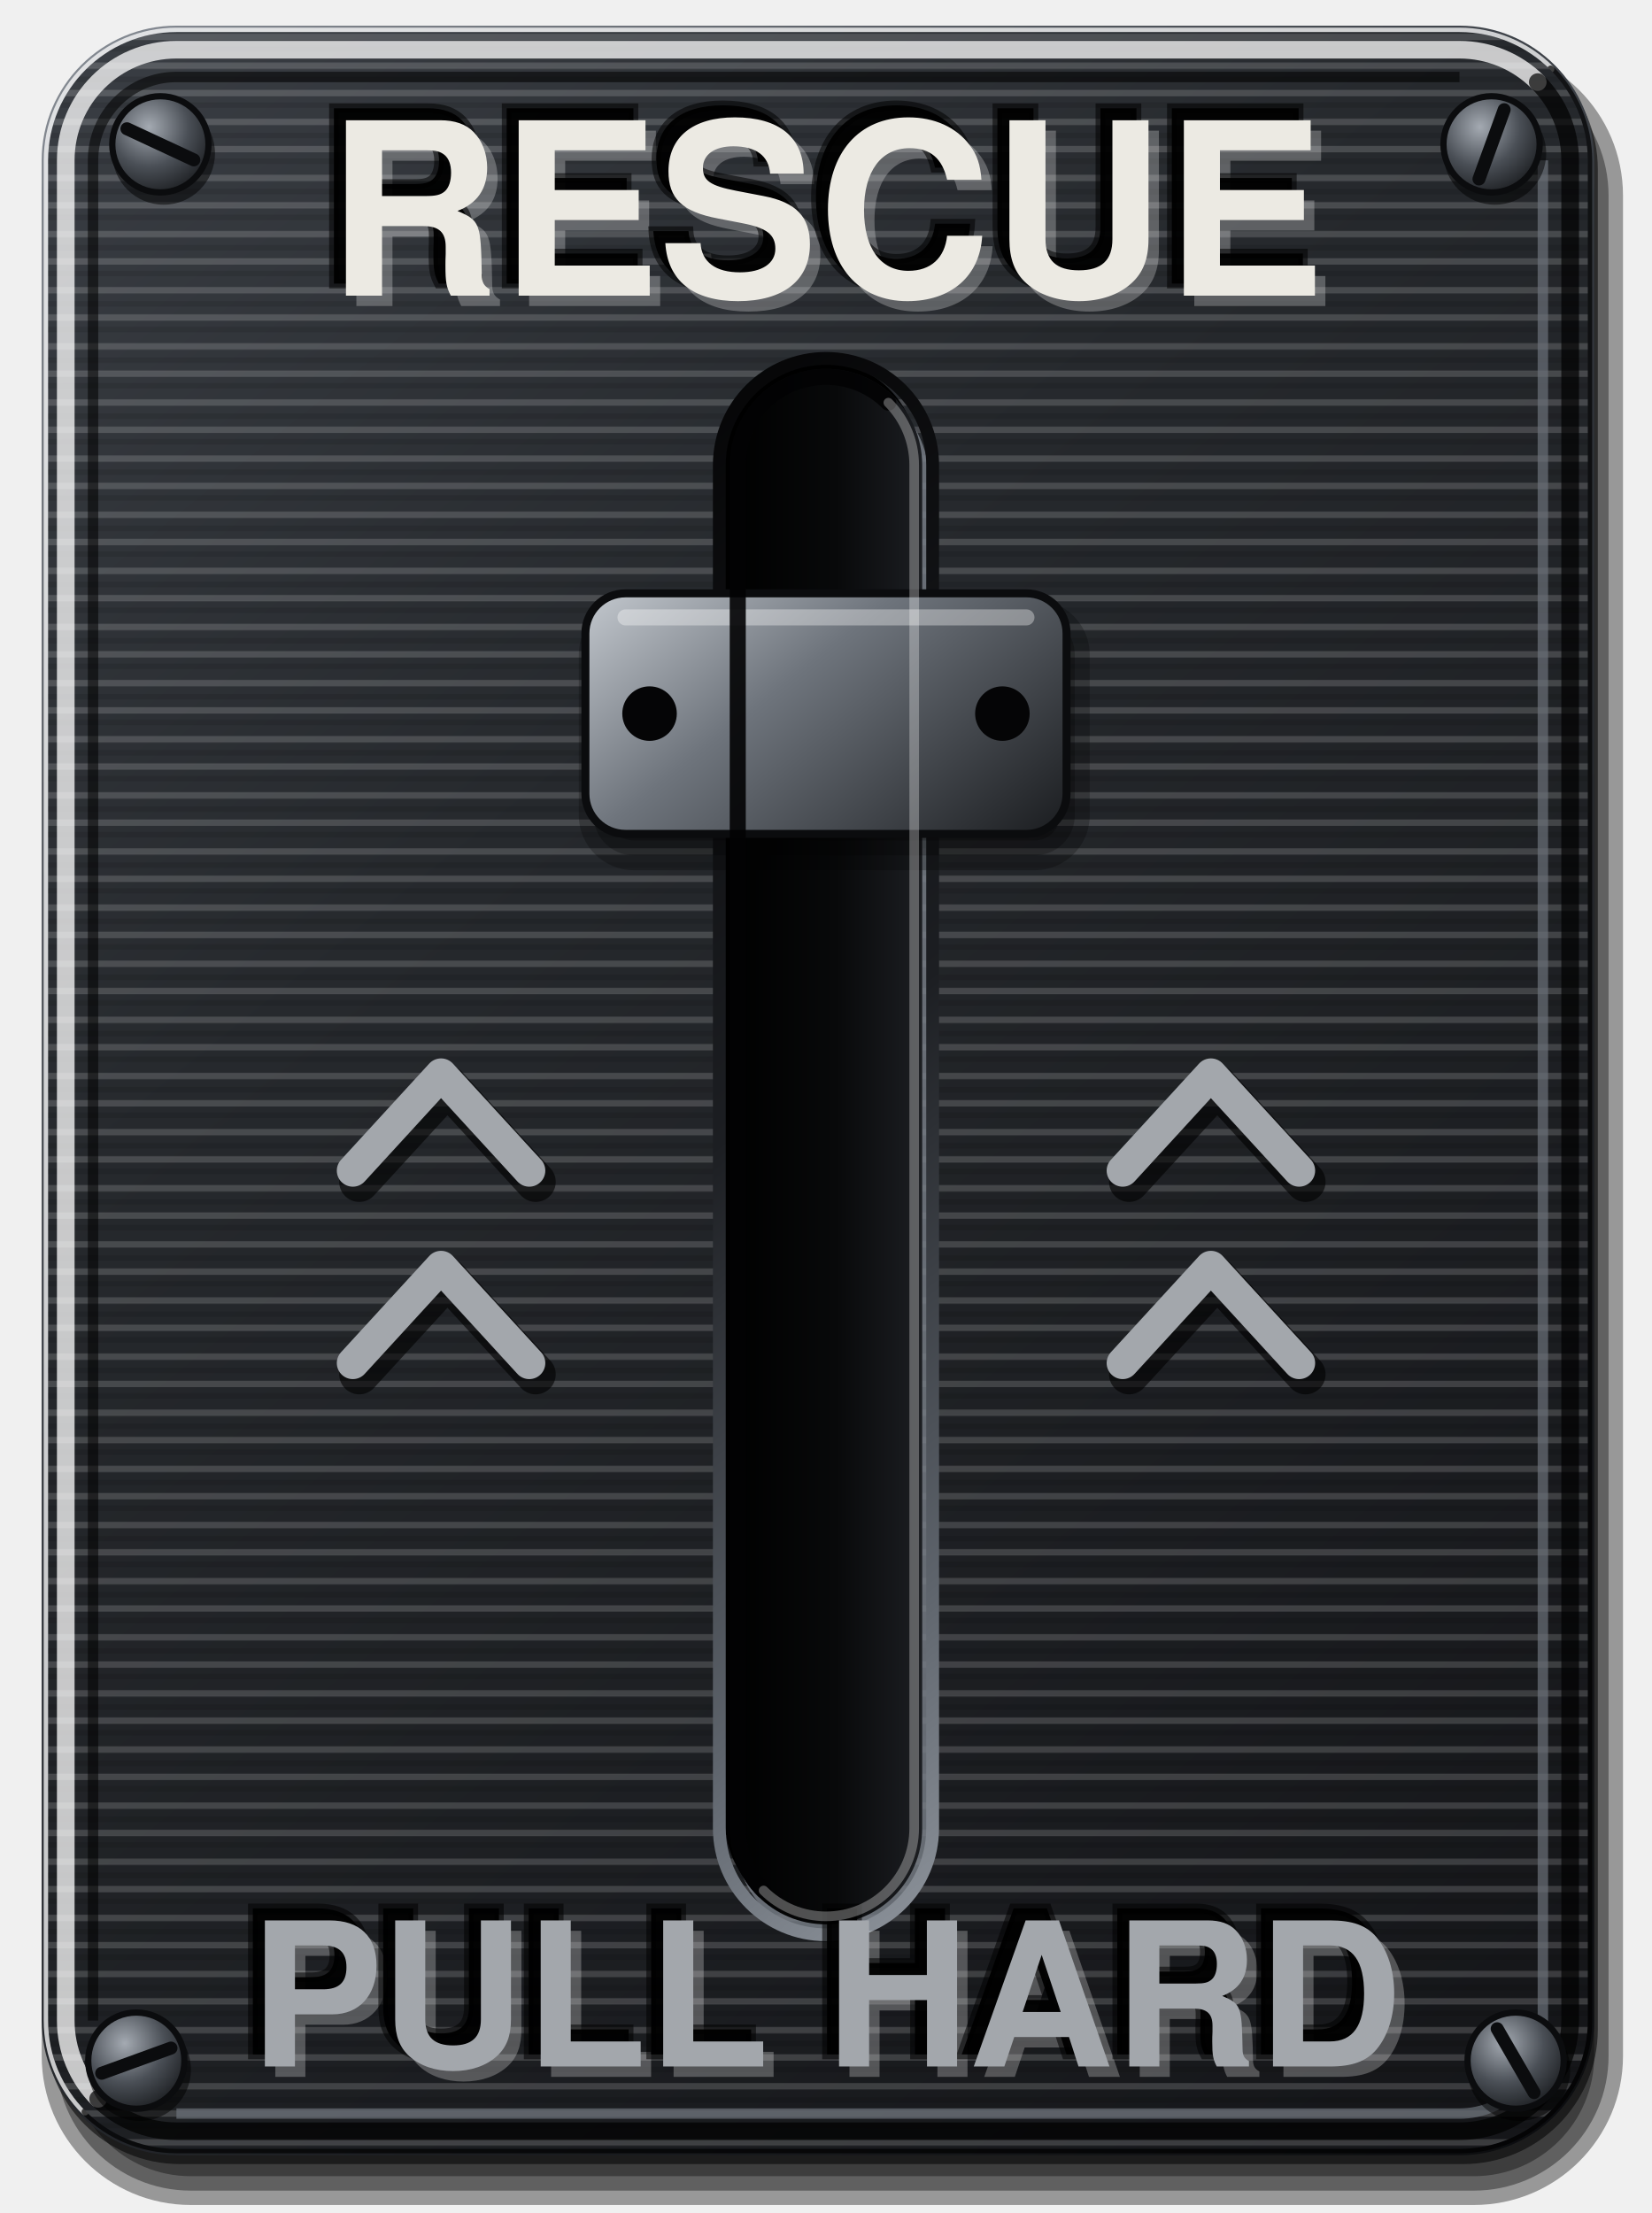
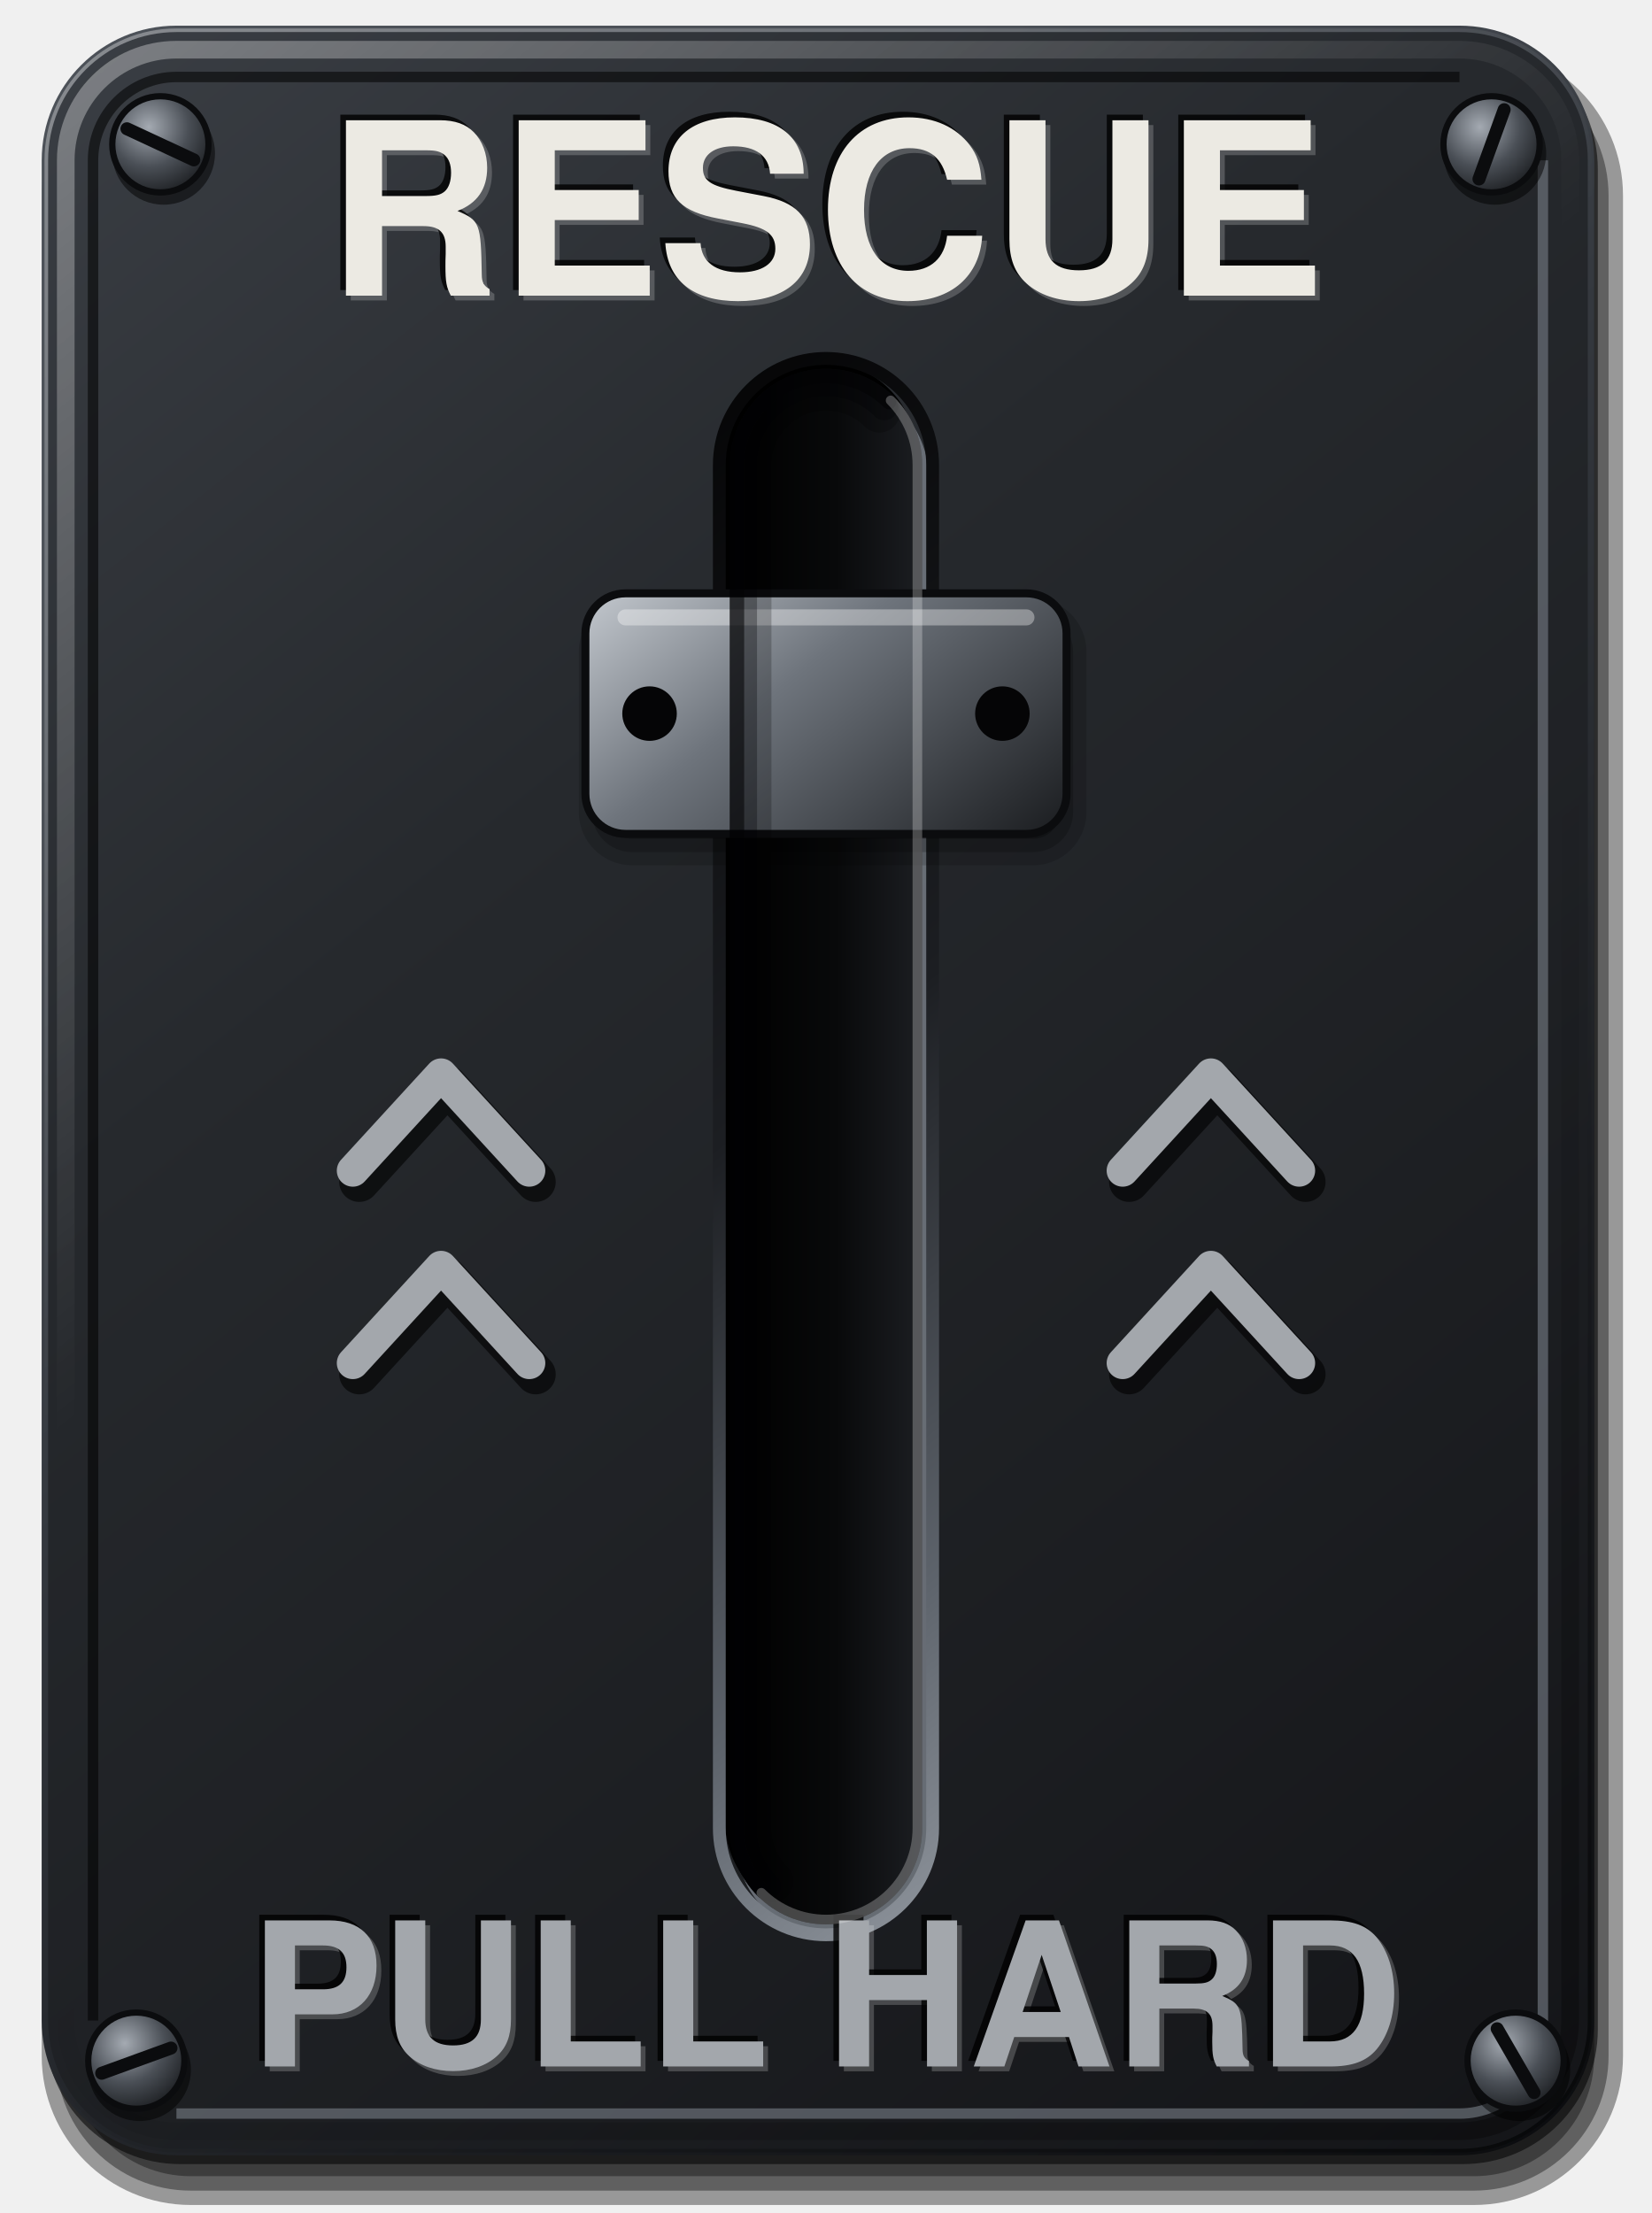
<svg xmlns="http://www.w3.org/2000/svg" viewBox="0 0 206 276" width="206" height="276">
  <defs>
    <linearGradient id="rg1" gradientUnits="userSpaceOnUse" x1="-0.56" y1="7.8" x2="204.56" y2="264.2">
-       <stop offset="0" stop-color="#7C828B" />
      <stop offset="0.22" stop-color="#4C5158" />
      <stop offset="0.45" stop-color="#34383E" />
      <stop offset="0.72" stop-color="#1C1E22" />
      <stop offset="1" stop-color="#0B0C0E" />
    </linearGradient>
-     <radialGradient id="sn2" gradientUnits="userSpaceOnUse" cx="55.54" cy="56.32" r="142.3">
-       <stop offset="0" stop-color="#FFFFFF" stop-opacity="0.22" />
-       <stop offset="0.5" stop-color="#FFFFFF" stop-opacity="0.07" />
-       <stop offset="1" stop-color="#FFFFFF" stop-opacity="0" />
-     </radialGradient>
+     <linearGradient id="cm2" gradientUnits="userSpaceOnUse" x1="0.06" y1="8.57" x2="203.94" y2="263.43">
+       <stop offset="0" stop-color="#FFFFFF" stop-opacity="0.34" />
+       <stop offset="0.42" stop-color="#FFFFFF" stop-opacity="0" />
+       <stop offset="0.58" stop-color="#000000" stop-opacity="0" />
+       <stop offset="1" stop-color="#000000" stop-opacity="0.32" />
+     </linearGradient>
    <linearGradient id="a3" gradientUnits="userSpaceOnUse" x1="0.15" y1="8.68" x2="203.85" y2="263.32">
      <stop offset="0" stop-color="#3A3E44" />
      <stop offset="0.35" stop-color="#26292D" />
      <stop offset="1" stop-color="#141518" />
    </linearGradient>
-     <pattern id="bp" width="300" height="7" patternUnits="userSpaceOnUse">
-       <path d="M0 1.2H300M0 4.6H300" stroke="#FFFFFF" stroke-opacity=".16" stroke-width=".8" />
-       <path d="M0 2.9H300M0 6.1H300" stroke="#000000" stroke-opacity=".1" stroke-width=".7" />
-     </pattern>
+     <linearGradient id="cm4" gradientUnits="userSpaceOnUse" x1="2.08" y1="11.1" x2="201.92" y2="260.9">
+       <stop offset="0" stop-color="#FFFFFF" stop-opacity="0.34" />
+       <stop offset="0.42" stop-color="#FFFFFF" stop-opacity="0" />
+       <stop offset="0.58" stop-color="#000000" stop-opacity="0" />
+       <stop offset="1" stop-color="#000000" stop-opacity="0.32" />
+     </linearGradient>
    <radialGradient id="e" cx="0.38" cy="0.32" r="0.75">
      <stop offset="0" stop-color="#A4AAB2" />
      <stop offset="0.55" stop-color="#4A4F56" />
      <stop offset="1" stop-color="#1A1C1F" />
    </radialGradient>
    <linearGradient id="b" x1="0" y1="0" x2="1" y2="0">
      <stop offset="0" stop-color="#000" />
      <stop offset="0.55" stop-color="#08090A" />
      <stop offset="1" stop-color="#1C1E22" />
    </linearGradient>
-     <linearGradient id="rl4" gradientUnits="userSpaceOnUse" x1="49.86" y1="76.57" x2="156.14" y2="209.43">
+     <linearGradient id="rl5" gradientUnits="userSpaceOnUse" x1="49.86" y1="76.57" x2="156.14" y2="209.43">
      <stop offset="0" stop-color="#050506" />
      <stop offset="0.45" stop-color="#1C1E22" />
      <stop offset="0.8" stop-color="#5E646C" />
      <stop offset="1" stop-color="#8E949C" />
    </linearGradient>
-     <linearGradient id="g5" gradientUnits="userSpaceOnUse" x1="83.98" y1="65.22" x2="122.02" y2="112.78">
+     <linearGradient id="g6" gradientUnits="userSpaceOnUse" x1="83.98" y1="65.22" x2="122.02" y2="112.78">
      <stop offset="0" stop-color="#C3C8CE" />
      <stop offset="0.4" stop-color="#6E747C" />
      <stop offset="1" stop-color="#1A1C1F" />
    </linearGradient>
  </defs>
  <rect x="5.2" y="5.81" width="197.19" height="269.19" rx="18.59" fill="#000000" fill-opacity="0.37" />
  <rect x="6.99" y="7.61" width="193.6" height="265.6" rx="16.8" fill="#000000" fill-opacity="0.37" />
  <rect x="8.79" y="9.4" width="190.01" height="262.01" rx="15.01" fill="#000000" fill-opacity="0.37" />
  <rect x="5.65" y="4.3" width="193.6" height="265.6" rx="16.8" fill="#000000" fill-opacity="0.55" />
  <path d="M22 3.2H182A16.8 16.8 0 0 1 198.8 20V252A16.8 16.8 0 0 1 182 268.8H22A16.8 16.8 0 0 1 5.2 252V20A16.8 16.8 0 0 1 22 3.2ZM22 5.2H182A14.8 14.8 0 0 1 196.8 20V252A14.8 14.8 0 0 1 182 266.8H22A14.8 14.8 0 0 1 7.2 252V20A14.8 14.8 0 0 1 22 5.2Z" fill="url(#rg1)" fill-rule="evenodd" />
-   <path d="M22 3.2H182A16.8 16.8 0 0 1 198.8 20V252A16.8 16.8 0 0 1 182 268.8H22A16.8 16.8 0 0 1 5.2 252V20A16.8 16.8 0 0 1 22 3.2ZM22 5.2H182A14.8 14.8 0 0 1 196.8 20V252A14.8 14.8 0 0 1 182 266.8H22A14.8 14.8 0 0 1 7.2 252V20A14.8 14.8 0 0 1 22 5.2Z" fill="url(#sn2)" fill-rule="evenodd" />
-   <path d="M10.62 263.38A16.1 16.1 0 0 1 5.9 252V20A16.1 16.1 0 0 1 22 3.9H182A16.1 16.1 0 0 1 193.38 8.62" fill="none" stroke="#FFFFFF" stroke-opacity="0.75" stroke-width="0.9" stroke-linecap="round" />
-   <path d="M193.38 8.62A16.1 16.1 0 0 1 198.1 20V252A16.1 16.1 0 0 1 182 268.1H22A16.1 16.1 0 0 1 10.62 263.38" fill="none" stroke="#000000" stroke-opacity="0.7" stroke-width="0.9" stroke-linecap="round" />
+   <path d="M22 3.9H182A16.1 16.1 0 0 1 198.1 20V252A16.1 16.1 0 0 1 182 268.1H22A16.1 16.1 0 0 1 5.9 252V20A16.1 16.1 0 0 1 22 3.9Z" fill="none" stroke="url(#cm2)" stroke-width="0.7" />
  <rect x="6" y="4" width="192" height="264" rx="16" fill="url(#a3)" />
-   <rect x="6" y="4" width="192" height="264" rx="16" fill="url(#bp)" />
-   <path d="M12.24 261.76A13.8 13.8 0 0 1 8.2 252V20A13.8 13.8 0 0 1 22 6.2H182A13.8 13.8 0 0 1 191.76 10.24" fill="none" stroke="#FFFFFF" stroke-opacity="0.75" stroke-width="2.2" stroke-linecap="round" />
-   <path d="M191.76 10.24A13.8 13.8 0 0 1 195.8 20V252A13.8 13.8 0 0 1 182 265.8H22A13.8 13.8 0 0 1 12.24 261.76" fill="none" stroke="#000000" stroke-opacity="0.7" stroke-width="2.2" stroke-linecap="round" />
+   <path d="M22 6.2H182A13.8 13.8 0 0 1 195.8 20V252A13.8 13.8 0 0 1 182 265.8H22A13.8 13.8 0 0 1 8.2 252V20A13.8 13.8 0 0 1 22 6.2Z" fill="none" stroke="url(#cm4)" stroke-width="2.2" />
  <path d="M11.6 252V20A10.4 10.4 0 0 1 22 9.6H182" fill="none" stroke="#000" stroke-opacity="0.55" stroke-width="1.3" />
  <path d="M192.4 20V253.2A10.4 10.4 0 0 1 182 263.6H22" fill="none" stroke="#6B717A" stroke-opacity="0.7" stroke-width="1.3" />
  <circle cx="20.41" cy="19.13" r="6.4" fill="#000000" fill-opacity="0.5" />
  <circle cx="20" cy="18" r="6" fill="url(#e)" stroke="#0B0C0E" stroke-width="0.78" />
  <line x1="15.83" y1="16.06" x2="24.17" y2="19.94" stroke="#0B0C0E" stroke-width="1.62" stroke-linecap="round" />
  <circle cx="186.41" cy="19.13" r="6.4" fill="#000000" fill-opacity="0.5" />
  <circle cx="186" cy="18" r="6" fill="url(#e)" stroke="#0B0C0E" stroke-width="0.78" />
  <line x1="187.57" y1="13.68" x2="184.43" y2="22.32" stroke="#0B0C0E" stroke-width="1.62" stroke-linecap="round" />
  <circle cx="17.41" cy="258.13" r="6.4" fill="#000000" fill-opacity="0.5" />
  <circle cx="17" cy="257" r="6" fill="url(#e)" stroke="#0B0C0E" stroke-width="0.78" />
  <line x1="21.32" y1="255.43" x2="12.68" y2="258.57" stroke="#0B0C0E" stroke-width="1.62" stroke-linecap="round" />
  <circle cx="189.41" cy="258.13" r="6.4" fill="#000000" fill-opacity="0.5" />
  <circle cx="189" cy="257" r="6" fill="url(#e)" stroke="#0B0C0E" stroke-width="0.78" />
  <line x1="186.70" y1="253.02" x2="191.30" y2="260.98" stroke="#0B0C0E" stroke-width="1.62" stroke-linecap="round" />
  <rect x="91.8" y="47.6" width="24" height="194" rx="12" fill="#7A8088" fill-opacity="0.8" />
  <rect x="90.4" y="45" width="24" height="194" rx="12" fill="#000" />
  <rect x="91" y="46" width="24" height="194" rx="12" fill="url(#b)" />
-   <rect x="89.7" y="44.7" width="26.6" height="196.6" rx="13.3" fill="none" stroke="url(#rl4)" stroke-width="1.6" />
+   <rect x="89.7" y="44.7" width="26.6" height="196.6" rx="13.3" fill="none" stroke="url(#rl5)" stroke-width="1.6" />
  <path d="M44 146L55 134L66 146" fill="none" stroke="#000" stroke-opacity="0.6" stroke-width="5" stroke-linecap="round" stroke-linejoin="round" transform="translate(0.8 1.4)" />
  <path d="M44 146L55 134L66 146" fill="none" stroke="#A3A7AC" stroke-width="4" stroke-linecap="round" stroke-linejoin="round" />
  <path d="M140 146L151 134L162 146" fill="none" stroke="#000" stroke-opacity="0.6" stroke-width="5" stroke-linecap="round" stroke-linejoin="round" transform="translate(0.8 1.4)" />
  <path d="M140 146L151 134L162 146" fill="none" stroke="#A3A7AC" stroke-width="4" stroke-linecap="round" stroke-linejoin="round" />
  <path d="M44 170L55 158L66 170" fill="none" stroke="#000" stroke-opacity="0.6" stroke-width="5" stroke-linecap="round" stroke-linejoin="round" transform="translate(0.8 1.4)" />
  <path d="M44 170L55 158L66 170" fill="none" stroke="#A3A7AC" stroke-width="4" stroke-linecap="round" stroke-linejoin="round" />
  <path d="M140 170L151 158L162 170" fill="none" stroke="#000" stroke-opacity="0.6" stroke-width="5" stroke-linecap="round" stroke-linejoin="round" transform="translate(0.8 1.4)" />
  <path d="M140 170L151 158L162 170" fill="none" stroke="#A3A7AC" stroke-width="4" stroke-linecap="round" stroke-linejoin="round" />
-   <rect x="72.18" y="74.82" width="63.71" height="33.71" rx="6.85" fill="#000000" fill-opacity="0.24" />
-   <rect x="74.03" y="76.68" width="60" height="30" rx="5" fill="#000000" fill-opacity="0.24" />
-   <rect x="75.88" y="78.53" width="56.29" height="26.29" rx="3.15" fill="#000000" fill-opacity="0.24" />
-   <rect x="73" y="74" width="60" height="30" rx="5" fill="url(#g5)" stroke="#0B0C0E" stroke-width="1" />
+   <rect x="72.18" y="74.62" width="63.3" height="33.3" rx="6.65" fill="#000000" fill-opacity="0.16" />
+   <rect x="73.82" y="76.27" width="60" height="30" rx="5" fill="#000000" fill-opacity="0.2" />
+   <rect x="75.47" y="77.91" width="56.7" height="26.7" rx="3.35" fill="#000000" fill-opacity="0.24" />
+   <rect x="73" y="74" width="60" height="30" rx="5" fill="url(#g6)" stroke="#0B0C0E" stroke-width="1" />
  <rect x="77" y="76" width="52" height="2" rx="1" fill="#FFFFFF" fill-opacity="0.35" />
  <circle cx="81" cy="89.0" r="3.4" fill="#050506" />
  <circle cx="125" cy="89.0" r="3.4" fill="#050506" />
-   <text data-decor="" x="104.3" y="31.3" font-size="30" font-family="Helvetica, Arial, sans-serif" font-weight="bold" text-anchor="middle" dominant-baseline="central" fill="#FFFFFF" fill-opacity="0.26">RESCUE</text>
-   <text data-decor="" x="101.5" y="28.5" font-size="30" font-family="Helvetica, Arial, sans-serif" font-weight="bold" text-anchor="middle" dominant-baseline="central" fill="#000" fill-opacity="0.95" stroke="#000" stroke-opacity="0.55" stroke-width="1.2">RESCUE</text>
+   <text data-decor="" x="103.6" y="30.6" font-size="30" font-family="Helvetica, Arial, sans-serif" font-weight="bold" text-anchor="middle" dominant-baseline="central" fill="#FFFFFF" fill-opacity="0.2">RESCUE</text>
+   <text data-decor="" x="102.3" y="29.3" font-size="30" font-family="Helvetica, Arial, sans-serif" font-weight="bold" text-anchor="middle" dominant-baseline="central" fill="#000" fill-opacity="0.8">RESCUE</text>
  <text x="103" y="30" font-size="30" font-family="Helvetica, Arial, sans-serif" font-weight="bold" fill="#ECEAE3" text-anchor="middle" dominant-baseline="central">RESCUE</text>
-   <text data-decor="" x="104.3" y="253.3" font-size="25" font-family="Helvetica, Arial, sans-serif" font-weight="bold" text-anchor="middle" dominant-baseline="central" textLength="132" lengthAdjust="spacingAndGlyphs" fill="#FFFFFF" fill-opacity="0.26">PULL HARD</text>
-   <text data-decor="" x="101.5" y="250.5" font-size="25" font-family="Helvetica, Arial, sans-serif" font-weight="bold" text-anchor="middle" dominant-baseline="central" textLength="132" lengthAdjust="spacingAndGlyphs" fill="#000" fill-opacity="0.95" stroke="#000" stroke-opacity="0.55" stroke-width="1.2">PULL HARD</text>
+   <text data-decor="" x="103.6" y="252.6" font-size="25" font-family="Helvetica, Arial, sans-serif" font-weight="bold" text-anchor="middle" dominant-baseline="central" textLength="132" lengthAdjust="spacingAndGlyphs" fill="#FFFFFF" fill-opacity="0.2">PULL HARD</text>
+   <text data-decor="" x="102.3" y="251.3" font-size="25" font-family="Helvetica, Arial, sans-serif" font-weight="bold" text-anchor="middle" dominant-baseline="central" textLength="132" lengthAdjust="spacingAndGlyphs" fill="#000" fill-opacity="0.8">PULL HARD</text>
  <text x="103" y="252" font-size="25" font-family="Helvetica, Arial, sans-serif" font-weight="bold" fill="#A3A7AC" text-anchor="middle" dominant-baseline="central" textLength="132" lengthAdjust="spacingAndGlyphs">PULL HARD</text>
-   <path d="M95.22 235.78A11 11 0 0 1 92 228V58A11 11 0 0 1 103 47H103A11 11 0 0 1 110.78 50.22" fill="none" stroke="#030304" stroke-opacity="0.9" stroke-width="2" stroke-linecap="round" />
-   <path d="M110.78 50.22A11 11 0 0 1 114 58V228A11 11 0 0 1 103 239H103A11 11 0 0 1 95.22 235.78" fill="none" stroke="#FFFFFF" stroke-opacity="0.3" stroke-width="1.2" stroke-linecap="round" />
+   <path d="M96.35 234.65A9.4 9.4 0 0 1 93.6 228V58A9.4 9.4 0 0 1 103 48.6H103A9.4 9.4 0 0 1 109.65 51.35" fill="none" stroke="#030304" stroke-opacity="0.22" stroke-width="5.2" stroke-linecap="round" />
+   <path d="M95.72 235.28A10.3 10.3 0 0 1 92.7 228V58A10.3 10.3 0 0 1 103 47.7H103A10.3 10.3 0 0 1 110.28 50.72" fill="none" stroke="#030304" stroke-opacity="0.3" stroke-width="3.4" stroke-linecap="round" />
+   <path d="M95.15 235.85A11.1 11.1 0 0 1 91.9 228V58A11.1 11.1 0 0 1 103 46.9H103A11.1 11.1 0 0 1 110.85 50.15" fill="none" stroke="#030304" stroke-opacity="0.55" stroke-width="1.8" stroke-linecap="round" />
+   <path d="M111.06 49.94A11.4 11.4 0 0 1 114.4 58V228A11.4 11.4 0 0 1 103 239.4H103A11.4 11.4 0 0 1 94.94 236.06" fill="none" stroke="#FFFFFF" stroke-opacity="0.26" stroke-width="1.2" stroke-linecap="round" />
</svg>
